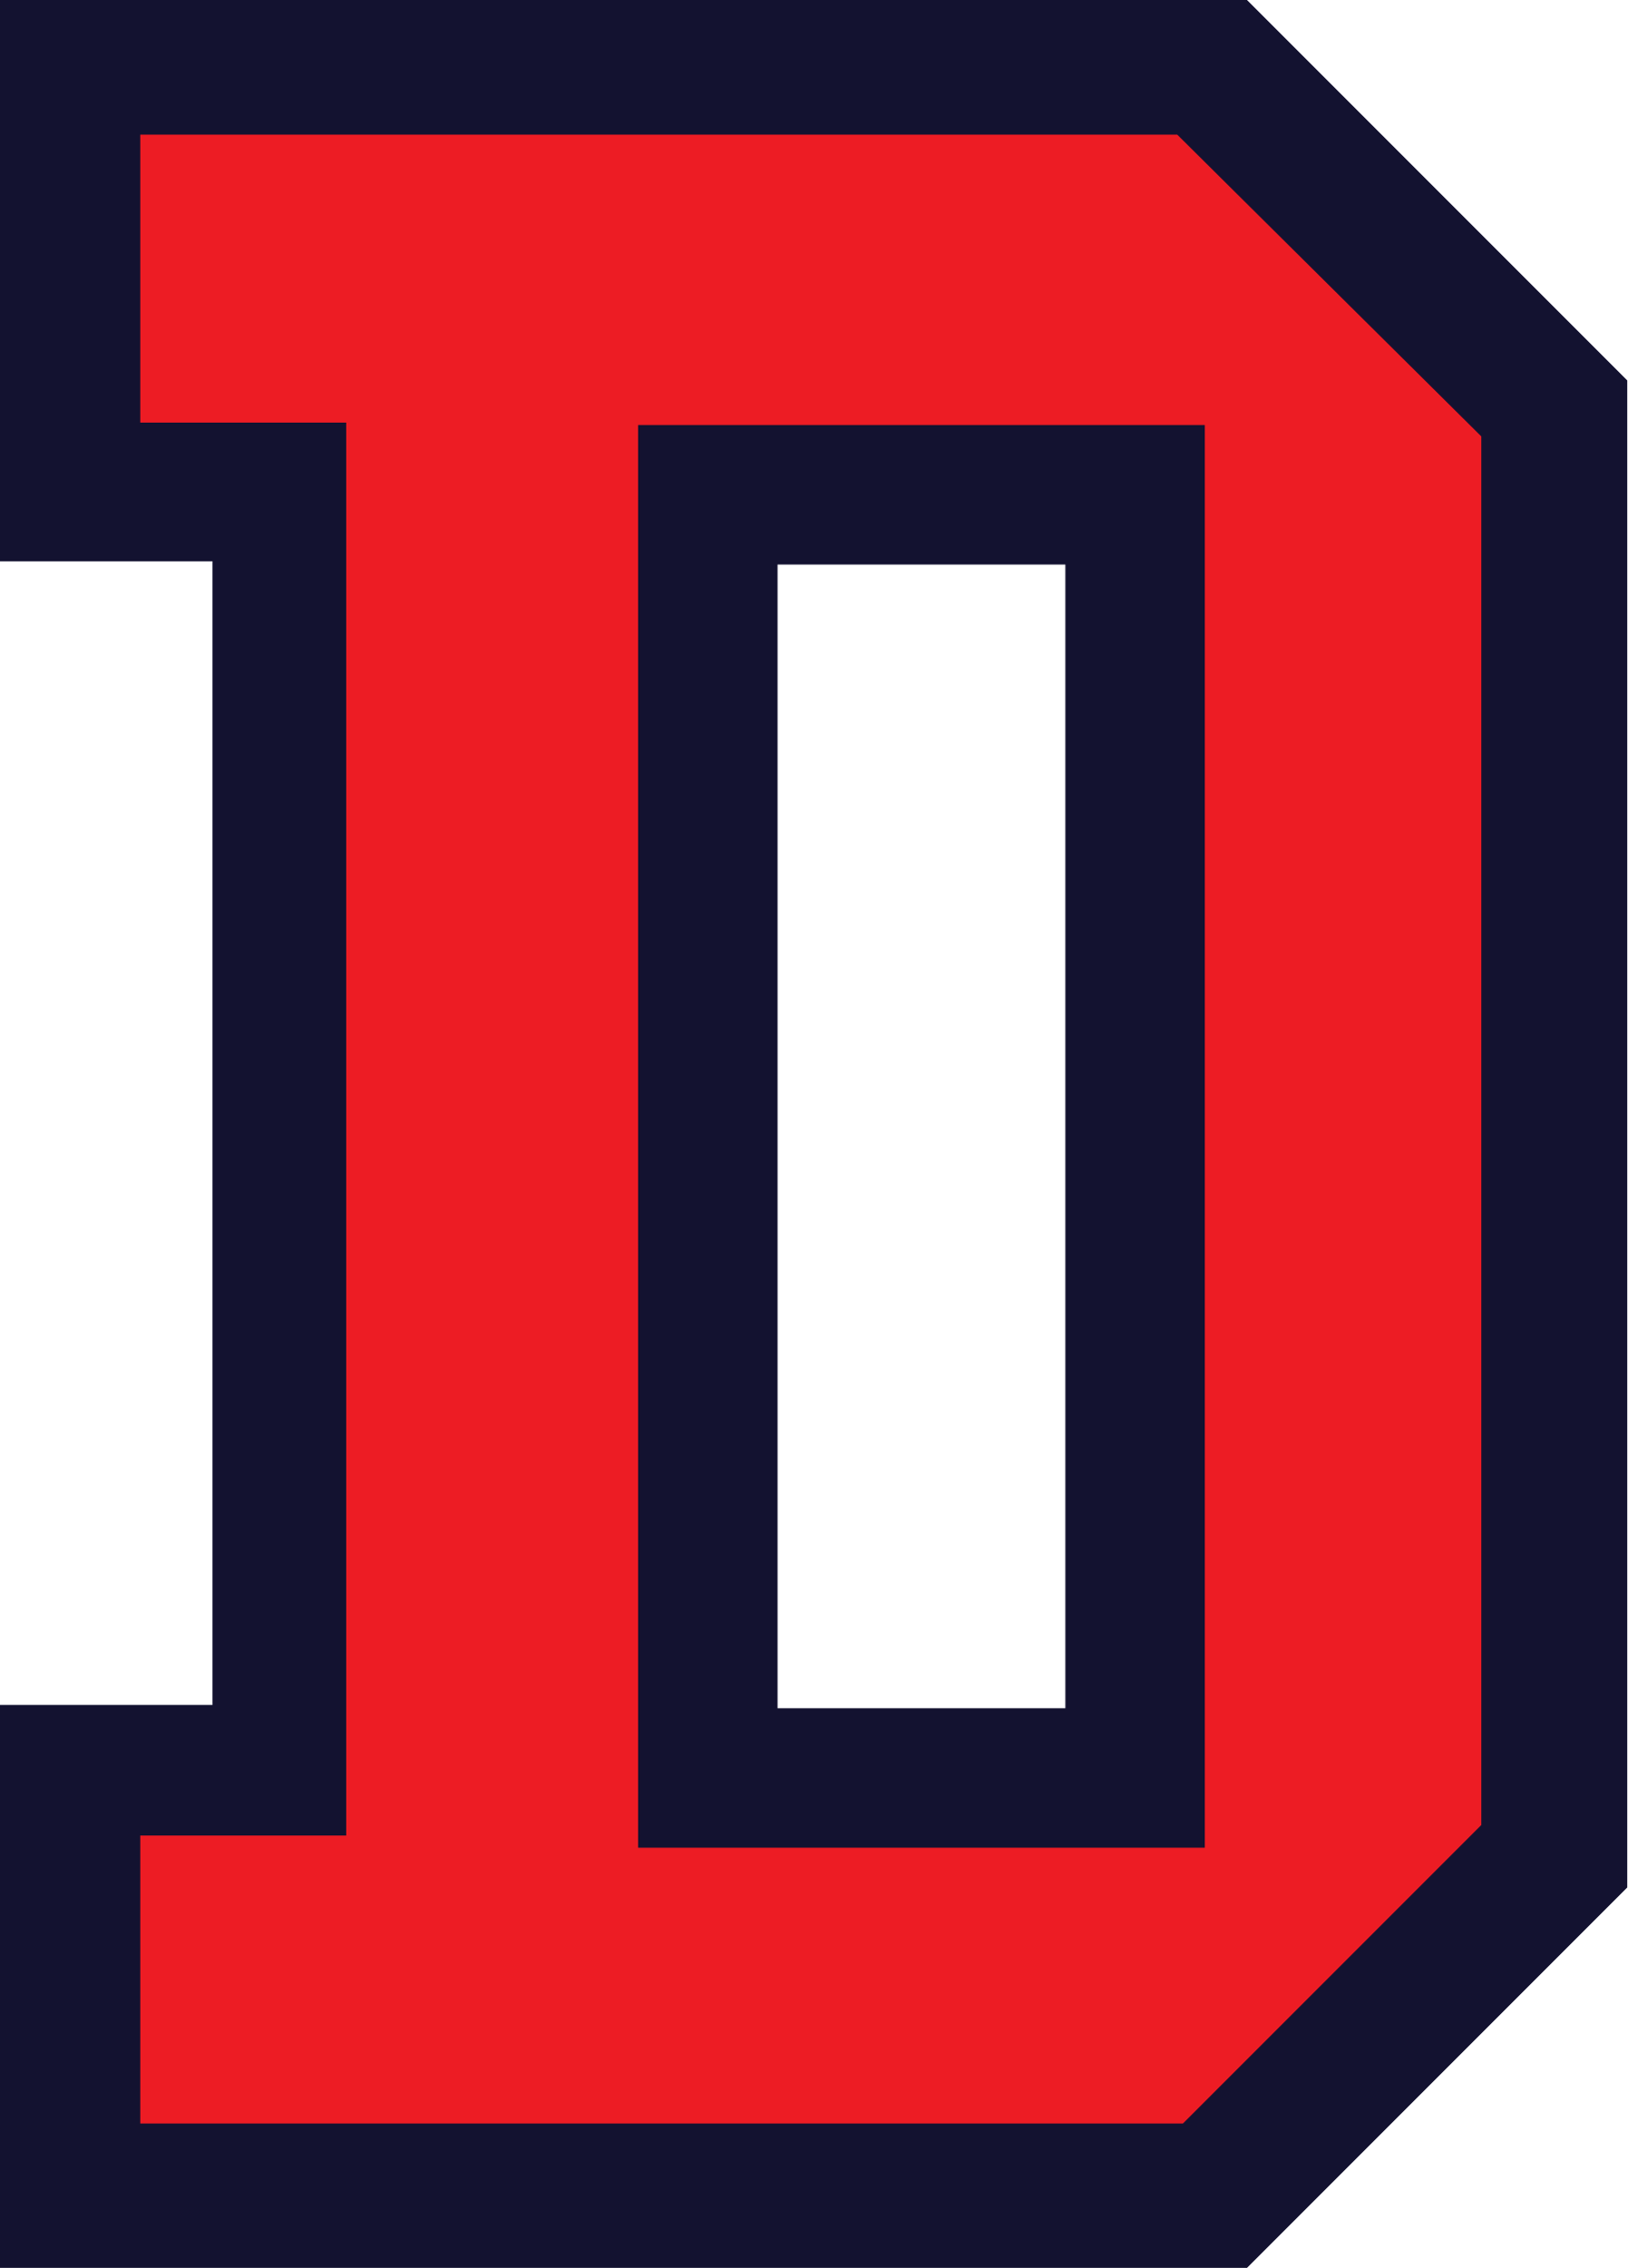
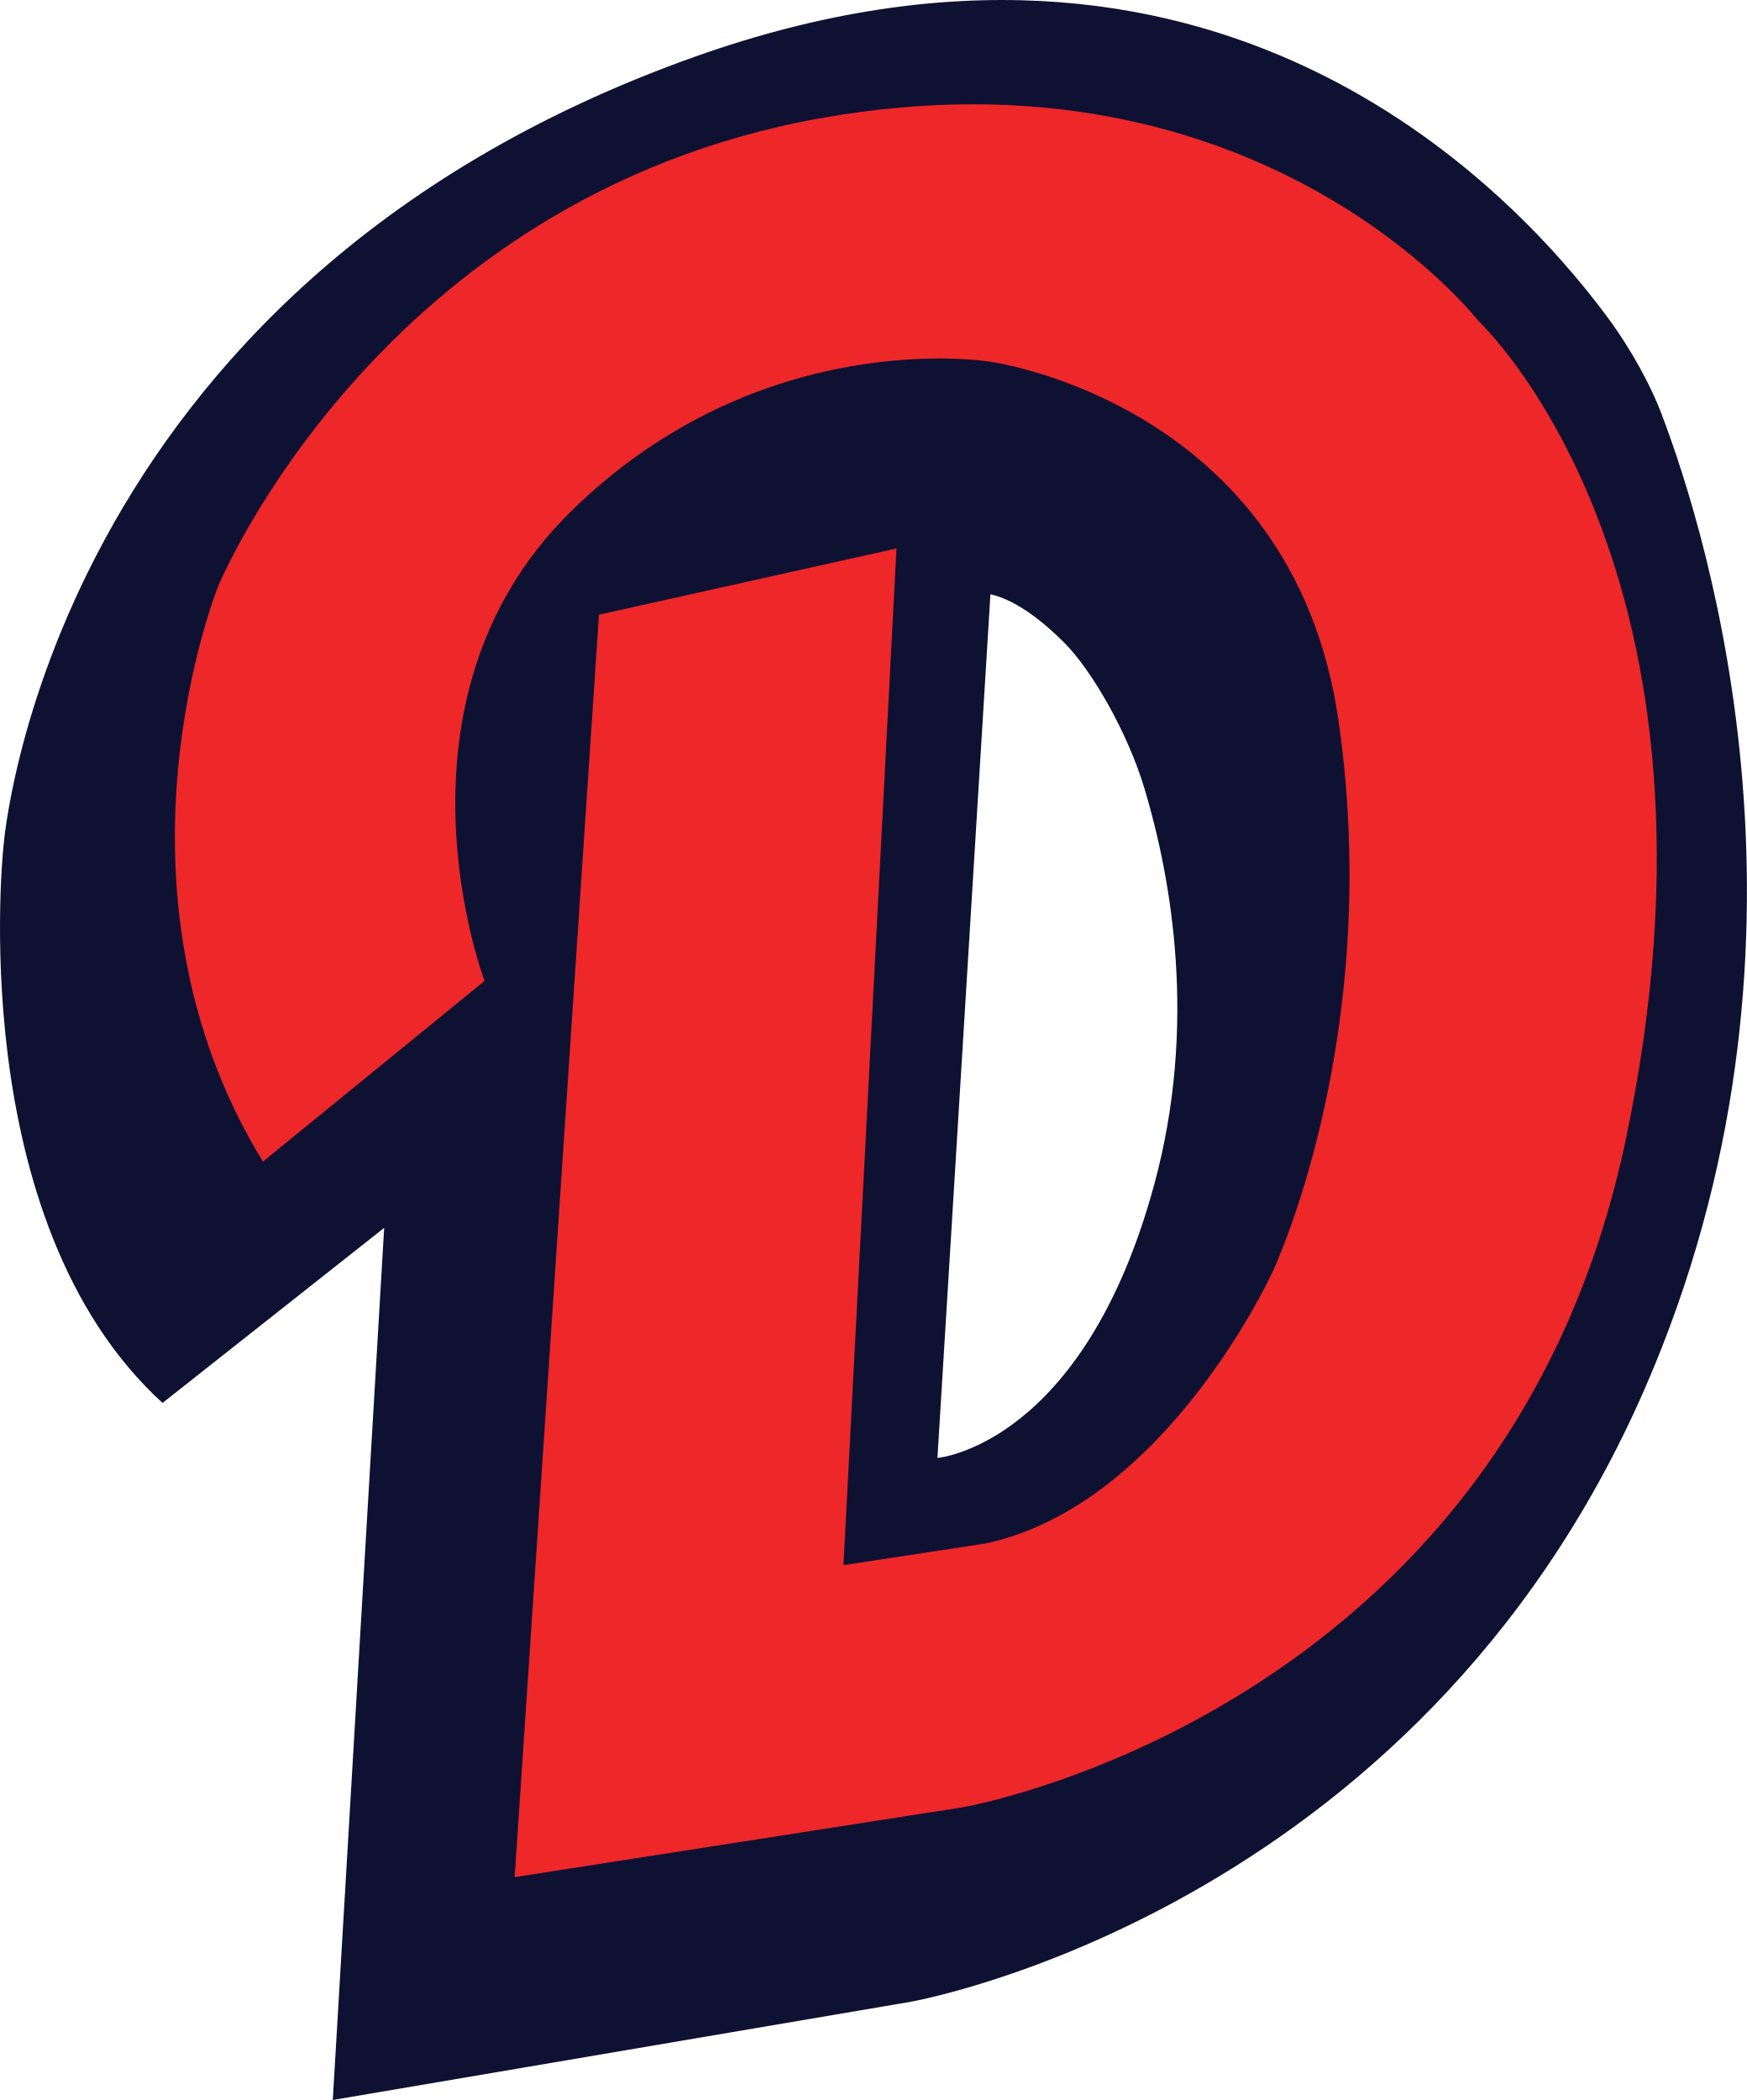
- <svg xmlns="http://www.w3.org/2000/svg" xml:space="preserve" x="0px" y="0px" style="enable-background:new 0 0 200.7 279.5" viewBox="0 0 200.7 279.5">
-   <path d="M153.8 0H0v69.2h26.2v141H0v69.4h153.8l46.9-46.9V46.9L153.8 0zm-22.4 210.6H95.9v-141h35.5v141z" style="fill:#131230" />
-   <path d="M145.2 16.6H17.3v35.5h25.4v174.2H17.3v35.5h128.6l36.8-36.8V53.8l-37.5-37.2zm3.4 211.2H78.7V52.4h69.9v175.4z" style="fill:#ed1c24" />
+ <svg xmlns="http://www.w3.org/2000/svg" xml:space="preserve" width="327.798" height="394.002" viewBox="0 0 327.798 394.002">
+   <defs>
+     <clipPath id="a" clipPathUnits="userSpaceOnUse">
+       <path d="M0 841.89h595.276V0H0Z" />
+     </clipPath>
+   </defs>
+   <g clip-path="url(#a)" style="stroke-width:1.327" transform="matrix(1.00451 0 0 -1.00451 -92.082 628.72)">
+     <g style="stroke-width:1.327">
+       <path d="M0 0c-13.275-48.824-40.499-51.074-40.499-51.074l9.9 161.321c4.845-1.11 9.825-5.073 13.845-9.105 4.941-4.957 11.73-16.484 14.958-27.275C3.233 57.053 8.085 29.737 0 0m84.577 162.108c-18.554 24.984-73.98 82.899-170.525 48.487-121.197-43.199-128.997-147.296-128.997-147.296s-7.759-69.937 29.699-104.098L-143.847-8.1l-9.599-162.896 107.697 18.3S48.749-136.497 91.648-38.099c35.674 81.826 12.016 158.672 3.036 182.236-1.819 4.773-5.37 11.592-10.107 17.971" style="fill:#0e1132;fill-opacity:1;fill-rule:nonzero;stroke:none;stroke-width:1.327" transform="translate(307.279 404.66)" />
+     </g>
+     <g style="stroke-width:1.327">
+       <path d="m0 0-15.75-235.794 83.698 13.049S168.971-205.42 191.695-98.548C214.42 8.325 164.246 54.899 164.246 54.899s-40.724 52.648-123.072 37.799S-71.098 5.4-71.098 5.4s-22.95-56.474 8.324-107.548l41.4 33.75S-41.174-16.2-5.4 19.125s78.523 28.124 78.523 28.124 56.474-7.65 65.024-67.049c8.55-59.398-12.375-103.047-12.375-103.047s-19.8-43.424-53.549-50.624l-26.549-4.05 9.9 189.896z" style="fill:#ee2729;fill-opacity:1;fill-rule:nonzero;stroke:none;stroke-width:1.327" transform="translate(203.556 511.082)" />
+     </g>
+   </g>
</svg>
